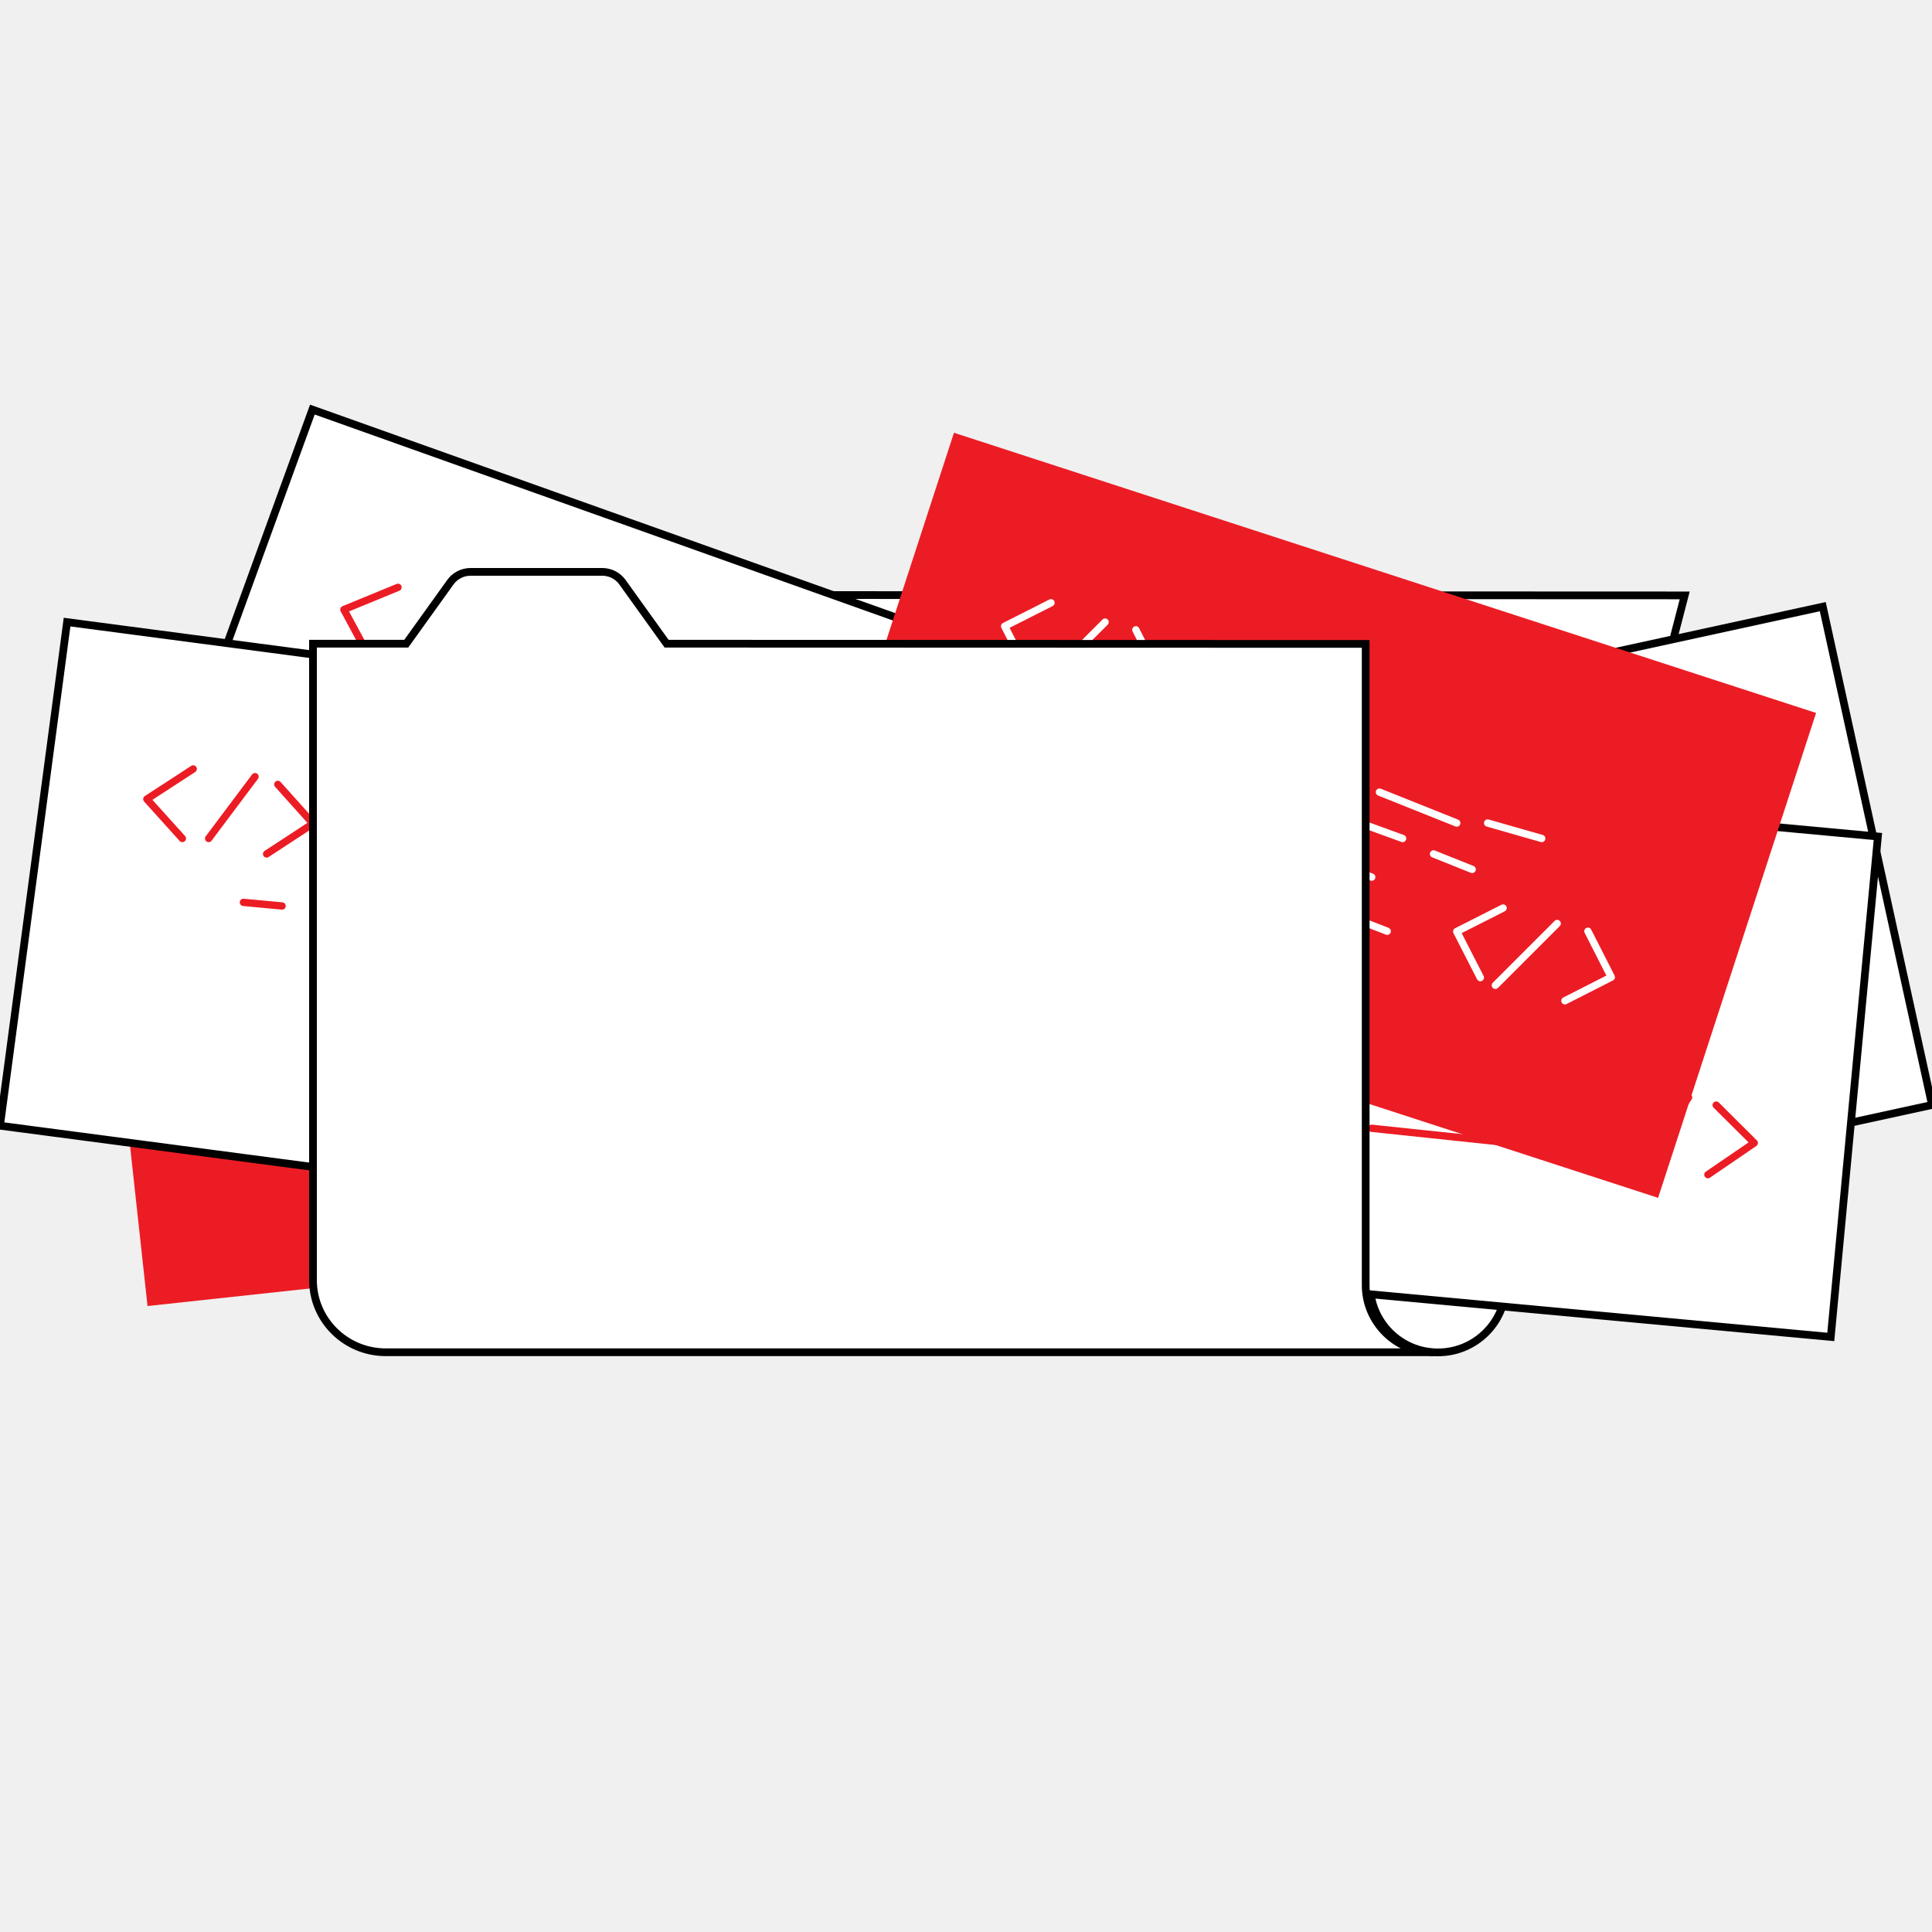
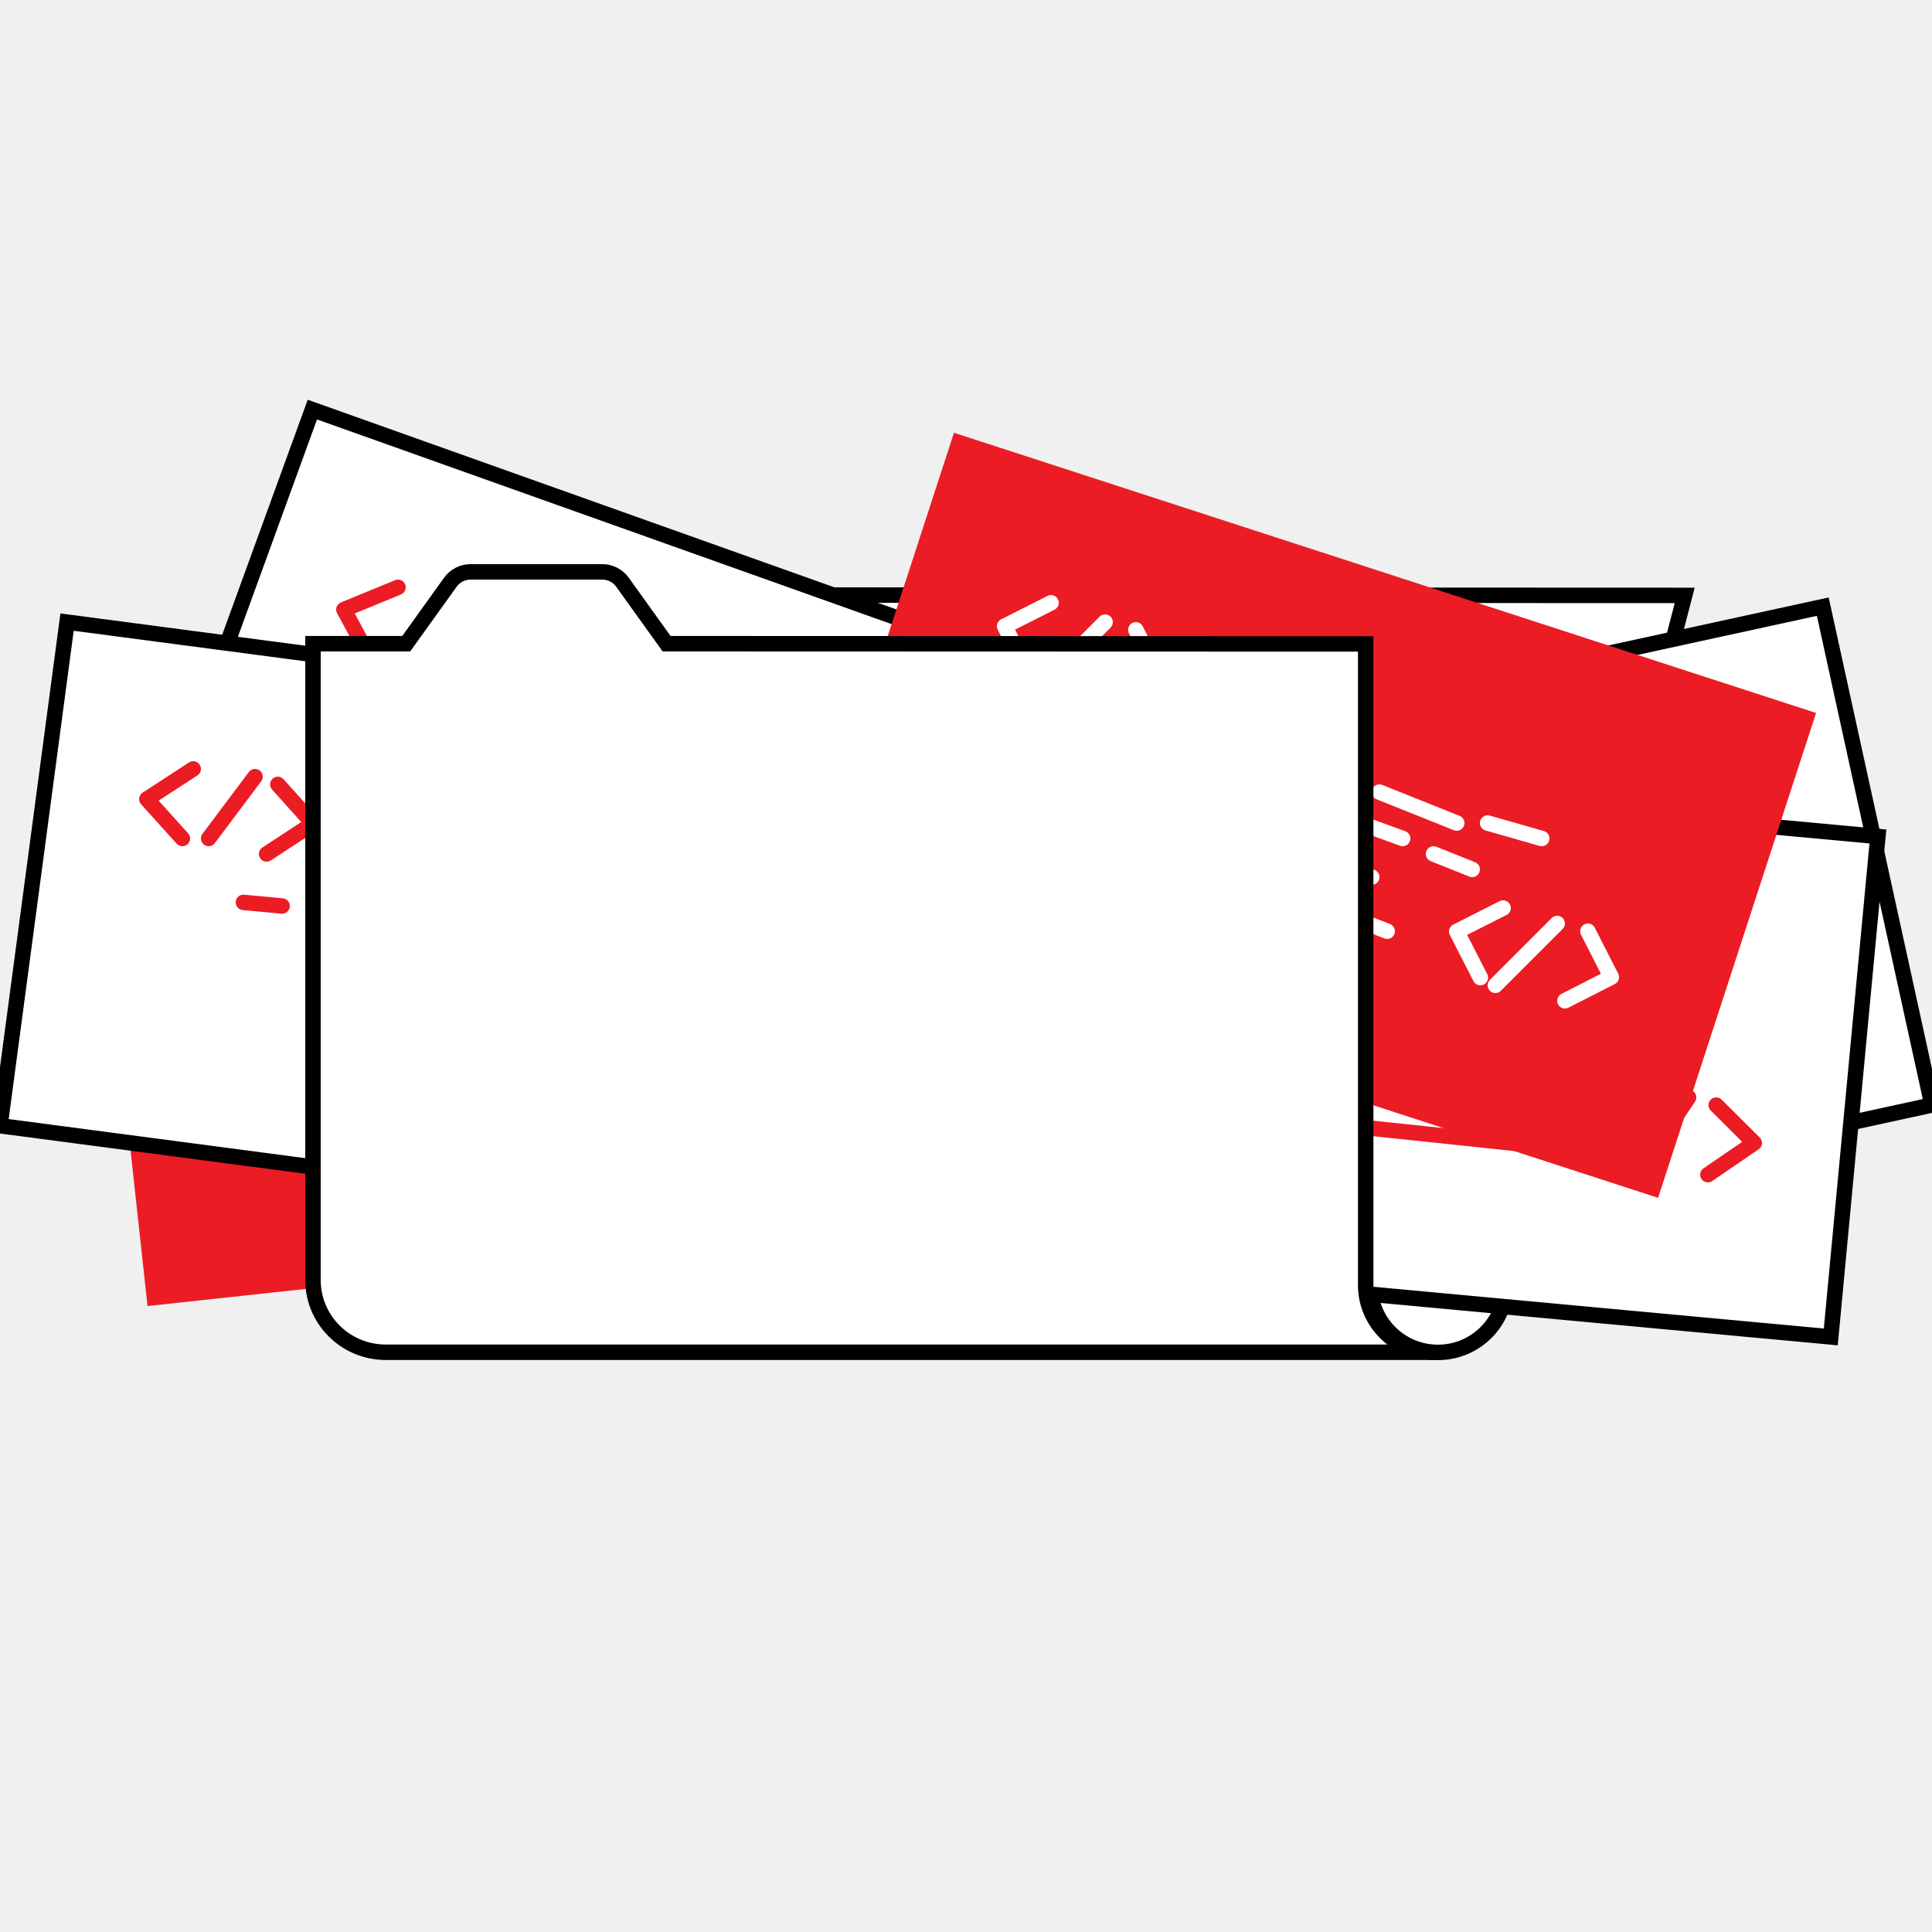
<svg xmlns="http://www.w3.org/2000/svg" width="500px" height="500px" viewBox="0 0 500 500" version="1.1">
-   <g id="Artboard-Copy-2" stroke="none" stroke-width="1" fill="none" fill-rule="evenodd">
+   <g id="detect-vulnerable-javascript" stroke="none" stroke-width="1" fill="none" fill-rule="evenodd">
    <path d="M354.357,165.06 L354.566,332.478 C354.566,342.154 362.435,350 372.14,350 C381.848,350 389.717,342.154 389.717,332.478 L436,154.088 L210.416,154 L202,164.889 L354.357,165.06 Z" id="Fill-1" fill="#FFFFFF" />
-     <path d="M354.357,165.06 L354.566,332.478 C354.566,342.154 362.435,350 372.14,350 C381.848,350 389.717,342.154 389.717,332.478 L436,154.088 L210.416,154 L202,164.889 L354.357,165.06 Z" id="Stroke-3" stroke="#000000" stroke-width="2" />
+     <path d="M354.357,165.06 L354.566,332.478 C354.566,342.154 362.435,350 372.14,350 C381.848,350 389.717,342.154 389.717,332.478 L436,154.088 L210.416,154 L202,164.889 L354.357,165.06 Z" id="Stroke-3" stroke="#000000" stroke-width="4" />
    <polygon id="Fill-5" fill="#FFFFFF" points="500 285.966 270.265 336 242 207.034 471.735 157" />
-     <polygon id="Stroke-7" stroke="#000000" stroke-width="2" points="500 285.966 270.265 336 242 207.034 471.735 157" />
-     <polyline id="Stroke-9" stroke="#EC1C24" stroke-width="1.895" stroke-linecap="round" stroke-linejoin="round" points="309 229 321 235.988 313.222 247" />
-     <polyline id="Stroke-11" stroke="#EC1C24" stroke-width="1.895" stroke-linecap="round" stroke-linejoin="round" points="290 253 278 245.965 285.695 235" />
-     <path d="M302,231 L298,251" id="Stroke-13" stroke="#EC1C24" stroke-width="1.895" stroke-linecap="round" stroke-linejoin="round" />
-     <polyline id="Stroke-15" stroke="#EC1C24" stroke-width="1.895" stroke-linecap="round" stroke-linejoin="round" points="450 237 462 243.989 454.225 255" />
-     <polyline id="Stroke-17" stroke="#EC1C24" stroke-width="1.895" stroke-linecap="round" stroke-linejoin="round" points="431 259 419 251.965 426.696 241" />
-     <path d="M442,239 L438,259" id="Stroke-19" stroke="#EC1C24" stroke-width="1.895" stroke-linecap="round" stroke-linejoin="round" />
-     <path d="M339,275 L357,271" id="Stroke-21" stroke="#EC1C24" stroke-width="1.895" stroke-linecap="round" stroke-linejoin="round" />
-     <path d="M365,271 L403,261" id="Stroke-23" stroke="#EC1C24" stroke-width="1.895" stroke-linecap="round" stroke-linejoin="round" />
-     <path d="M339,243 L357,239" id="Stroke-25" stroke="#EC1C24" stroke-width="1.895" stroke-linecap="round" stroke-linejoin="round" />
-     <path d="M365,236.76 L375,235.24" id="Stroke-27" stroke="#EC1C24" stroke-width="1.895" stroke-linecap="round" stroke-linejoin="round" />
-     <path d="M415,225 L429,221" id="Stroke-29" stroke="#EC1C24" stroke-width="1.895" stroke-linecap="round" stroke-linejoin="round" />
-     <path d="M385,233 L405,227" id="Stroke-31" stroke="#EC1C24" stroke-width="1.895" stroke-linecap="round" stroke-linejoin="round" />
-     <path d="M311,258.76 L321,257.24" id="Stroke-33" stroke="#EC1C24" stroke-width="1.895" stroke-linecap="round" stroke-linejoin="round" />
-     <path d="M405,240.759 L415,239.241" id="Stroke-35" stroke="#EC1C24" stroke-width="1.895" stroke-linecap="round" stroke-linejoin="round" />
-     <path d="M329,255 L349,251" id="Stroke-37" stroke="#EC1C24" stroke-width="1.895" stroke-linecap="round" stroke-linejoin="round" />
-     <path d="M355,248.759 L365,247.241" id="Stroke-39" stroke="#EC1C24" stroke-width="1.895" stroke-linecap="round" stroke-linejoin="round" />
-     <path d="M375,247 L397,241" id="Stroke-41" stroke="#EC1C24" stroke-width="1.895" stroke-linecap="round" stroke-linejoin="round" />
-     <path d="M337,265 L363,259" id="Stroke-43" stroke="#EC1C24" stroke-width="1.895" stroke-linecap="round" stroke-linejoin="round" />
-     <path d="M371,257 L393,251" id="Stroke-45" stroke="#EC1C24" stroke-width="1.895" stroke-linecap="round" stroke-linejoin="round" />
+     <polygon id="Stroke-7" stroke="#000000" stroke-width="4" points="500 285.966 270.265 336 242 207.034 471.735 157" />
+     <polyline id="Stroke-9" stroke="#EC1C24" stroke-width="4" stroke-linecap="round" stroke-linejoin="round" points="309 229 321 235.988 313.222 247" />
+     <polyline id="Stroke-11" stroke="#EC1C24" stroke-width="4" stroke-linecap="round" stroke-linejoin="round" points="290 253 278 245.965 285.695 235" />
+     <path d="M302,231 L298,251" id="Stroke-13" stroke="#EC1C24" stroke-width="4" stroke-linecap="round" stroke-linejoin="round" />
+     <polyline id="Stroke-15" stroke="#EC1C24" stroke-width="4" stroke-linecap="round" stroke-linejoin="round" points="450 237 462 243.989 454.225 255" />
+     <polyline id="Stroke-17" stroke="#EC1C24" stroke-width="4" stroke-linecap="round" stroke-linejoin="round" points="431 259 419 251.965 426.696 241" />
+     <path d="M442,239 L438,259" id="Stroke-19" stroke="#EC1C24" stroke-width="4" stroke-linecap="round" stroke-linejoin="round" />
+     <path d="M339,275 L357,271" id="Stroke-21" stroke="#EC1C24" stroke-width="4" stroke-linecap="round" stroke-linejoin="round" />
+     <path d="M365,271 L403,261" id="Stroke-23" stroke="#EC1C24" stroke-width="4" stroke-linecap="round" stroke-linejoin="round" />
+     <path d="M339,243 L357,239" id="Stroke-25" stroke="#EC1C24" stroke-width="4" stroke-linecap="round" stroke-linejoin="round" />
+     <path d="M365,236.76 L375,235.24" id="Stroke-27" stroke="#EC1C24" stroke-width="4" stroke-linecap="round" stroke-linejoin="round" />
+     <path d="M415,225 L429,221" id="Stroke-29" stroke="#EC1C24" stroke-width="4" stroke-linecap="round" stroke-linejoin="round" />
+     <path d="M385,233 L405,227" id="Stroke-31" stroke="#EC1C24" stroke-width="4" stroke-linecap="round" stroke-linejoin="round" />
+     <path d="M311,258.76 L321,257.24" id="Stroke-33" stroke="#EC1C24" stroke-width="4" stroke-linecap="round" stroke-linejoin="round" />
+     <path d="M405,240.759 L415,239.241" id="Stroke-35" stroke="#EC1C24" stroke-width="4" stroke-linecap="round" stroke-linejoin="round" />
+     <path d="M329,255 L349,251" id="Stroke-37" stroke="#EC1C24" stroke-width="4" stroke-linecap="round" stroke-linejoin="round" />
+     <path d="M355,248.759 L365,247.241" id="Stroke-39" stroke="#EC1C24" stroke-width="4" stroke-linecap="round" stroke-linejoin="round" />
+     <path d="M375,247 L397,241" id="Stroke-41" stroke="#EC1C24" stroke-width="4" stroke-linecap="round" stroke-linejoin="round" />
+     <path d="M337,265 L363,259" id="Stroke-43" stroke="#EC1C24" stroke-width="4" stroke-linecap="round" stroke-linejoin="round" />
+     <path d="M371,257 L393,251" id="Stroke-45" stroke="#EC1C24" stroke-width="4" stroke-linecap="round" stroke-linejoin="round" />
    <polygon id="Fill-47" fill="#FFFFFF" points="257.157 308 36 229.217 80.84 106 302 184.783" />
-     <polygon id="Stroke-49" stroke="#000000" stroke-width="2" points="257.157 308 36 229.217 80.84 106 302 184.783" />
-     <polyline id="Stroke-51" stroke="#EC1C24" stroke-width="1.895" stroke-linecap="round" stroke-linejoin="round" points="124.48 159 131 171.199 117 177" />
-     <polyline id="Stroke-53" stroke="#EC1C24" stroke-width="1.895" stroke-linecap="round" stroke-linejoin="round" points="95.588 170 89 157.758 103 152" />
-     <path d="M117,156 L101,172" id="Stroke-55" stroke="#EC1C24" stroke-width="1.895" stroke-linecap="round" stroke-linejoin="round" />
-     <polyline id="Stroke-57" stroke="#EC1C24" stroke-width="1.895" stroke-linecap="round" stroke-linejoin="round" points="239.478 241 246 253.199 232 259" />
-     <polyline id="Stroke-59" stroke="#EC1C24" stroke-width="1.895" stroke-linecap="round" stroke-linejoin="round" points="210.588 251 204 238.758 218 233" />
-     <path d="M234,237 L218,253" id="Stroke-61" stroke="#EC1C24" stroke-width="1.895" stroke-linecap="round" stroke-linejoin="round" />
-     <path d="M123,213 L141,219" id="Stroke-63" stroke="#EC1C24" stroke-width="1.895" stroke-linecap="round" stroke-linejoin="round" />
-     <path d="M149,225 L185,239" id="Stroke-65" stroke="#EC1C24" stroke-width="1.895" stroke-linecap="round" stroke-linejoin="round" />
-     <path d="M141,185 L159,193" id="Stroke-67" stroke="#EC1C24" stroke-width="1.895" stroke-linecap="round" stroke-linejoin="round" />
-     <path d="M167,195 L177,199" id="Stroke-69" stroke="#EC1C24" stroke-width="1.895" stroke-linecap="round" stroke-linejoin="round" />
-     <path d="M216,211 L230,217" id="Stroke-71" stroke="#EC1C24" stroke-width="1.895" stroke-linecap="round" stroke-linejoin="round" />
-     <path d="M186,203 L206,211" id="Stroke-73" stroke="#EC1C24" stroke-width="1.895" stroke-linecap="round" stroke-linejoin="round" />
-     <path d="M107,185 L117,189" id="Stroke-75" stroke="#EC1C24" stroke-width="1.895" stroke-linecap="round" stroke-linejoin="round" />
-     <path d="M200,219 L210,223" id="Stroke-77" stroke="#EC1C24" stroke-width="1.895" stroke-linecap="round" stroke-linejoin="round" />
-     <path d="M125,193 L145,201" id="Stroke-79" stroke="#EC1C24" stroke-width="1.895" stroke-linecap="round" stroke-linejoin="round" />
-     <path d="M153,203 L163,207" id="Stroke-81" stroke="#EC1C24" stroke-width="1.895" stroke-linecap="round" stroke-linejoin="round" />
-     <path d="M171,209 L191,217" id="Stroke-83" stroke="#EC1C24" stroke-width="1.895" stroke-linecap="round" stroke-linejoin="round" />
-     <path d="M127,205 L151,215" id="Stroke-85" stroke="#EC1C24" stroke-width="1.895" stroke-linecap="round" stroke-linejoin="round" />
-     <path d="M161,215 L183,225" id="Stroke-87" stroke="#EC1C24" stroke-width="1.895" stroke-linecap="round" stroke-linejoin="round" />
+     <polygon id="Stroke-49" stroke="#000000" stroke-width="4" points="257.157 308 36 229.217 80.84 106 302 184.783" />
+     <polyline id="Stroke-51" stroke="#EC1C24" stroke-width="4" stroke-linecap="round" stroke-linejoin="round" points="124.48 159 131 171.199 117 177" />
+     <polyline id="Stroke-53" stroke="#EC1C24" stroke-width="4" stroke-linecap="round" stroke-linejoin="round" points="95.588 170 89 157.758 103 152" />
+     <path d="M117,156 L101,172" id="Stroke-55" stroke="#EC1C24" stroke-width="4" stroke-linecap="round" stroke-linejoin="round" />
+     <polyline id="Stroke-57" stroke="#EC1C24" stroke-width="4" stroke-linecap="round" stroke-linejoin="round" points="239.478 241 246 253.199 232 259" />
+     <polyline id="Stroke-59" stroke="#EC1C24" stroke-width="4" stroke-linecap="round" stroke-linejoin="round" points="210.588 251 204 238.758 218 233" />
+     <path d="M234,237 L218,253" id="Stroke-61" stroke="#EC1C24" stroke-width="4" stroke-linecap="round" stroke-linejoin="round" />
+     <path d="M123,213 L141,219" id="Stroke-63" stroke="#EC1C24" stroke-width="4" stroke-linecap="round" stroke-linejoin="round" />
+     <path d="M149,225 L185,239" id="Stroke-65" stroke="#EC1C24" stroke-width="4" stroke-linecap="round" stroke-linejoin="round" />
+     <path d="M141,185 L159,193" id="Stroke-67" stroke="#EC1C24" stroke-width="4" stroke-linecap="round" stroke-linejoin="round" />
+     <path d="M167,195 L177,199" id="Stroke-69" stroke="#EC1C24" stroke-width="4" stroke-linecap="round" stroke-linejoin="round" />
+     <path d="M216,211 L230,217" id="Stroke-71" stroke="#EC1C24" stroke-width="4" stroke-linecap="round" stroke-linejoin="round" />
+     <path d="M186,203 L206,211" id="Stroke-73" stroke="#EC1C24" stroke-width="4" stroke-linecap="round" stroke-linejoin="round" />
+     <path d="M107,185 L117,189" id="Stroke-75" stroke="#EC1C24" stroke-width="4" stroke-linecap="round" stroke-linejoin="round" />
+     <path d="M200,219 L210,223" id="Stroke-77" stroke="#EC1C24" stroke-width="4" stroke-linecap="round" stroke-linejoin="round" />
+     <path d="M125,193 L145,201" id="Stroke-79" stroke="#EC1C24" stroke-width="4" stroke-linecap="round" stroke-linejoin="round" />
+     <path d="M153,203 L163,207" id="Stroke-81" stroke="#EC1C24" stroke-width="4" stroke-linecap="round" stroke-linejoin="round" />
+     <path d="M171,209 L191,217" id="Stroke-83" stroke="#EC1C24" stroke-width="4" stroke-linecap="round" stroke-linejoin="round" />
+     <path d="M127,205 L151,215" id="Stroke-85" stroke="#EC1C24" stroke-width="4" stroke-linecap="round" stroke-linejoin="round" />
+     <path d="M161,215 L183,225" id="Stroke-87" stroke="#EC1C24" stroke-width="4" stroke-linecap="round" stroke-linejoin="round" />
    <polygon id="Fill-89" fill="#FFFFFF" points="473.805 346 242 324.514 254.197 195 486 216.486" />
-     <polygon id="Stroke-91" stroke="#000000" stroke-width="2" points="473.805 346 242 324.514 254.197 195 486 216.486" />
-     <polyline id="Stroke-93" stroke="#EC1C24" stroke-width="1.895" stroke-linecap="round" stroke-linejoin="round" points="309.152 237 319 246.795 307 255" />
-     <polyline id="Stroke-95" stroke="#EC1C24" stroke-width="1.895" stroke-linecap="round" stroke-linejoin="round" points="285.95 253 276 243.159 288 235" />
-     <path d="M304,235 L292,253" id="Stroke-97" stroke="#EC1C24" stroke-width="1.895" stroke-linecap="round" stroke-linejoin="round" />
-     <polyline id="Stroke-99" stroke="#EC1C24" stroke-width="1.895" stroke-linecap="round" stroke-linejoin="round" points="444.152 286 454 295.796 442 304" />
-     <polyline id="Stroke-101" stroke="#EC1C24" stroke-width="1.895" stroke-linecap="round" stroke-linejoin="round" points="416.95 302 407 292.159 419 284" />
-     <path d="M437,284 L425,302" id="Stroke-103" stroke="#EC1C24" stroke-width="1.895" stroke-linecap="round" stroke-linejoin="round" />
-     <path d="M325,290.356 L343,291.644" id="Stroke-105" stroke="#EC1C24" stroke-width="1.895" stroke-linecap="round" stroke-linejoin="round" />
-     <path d="M355,292 L393,296" id="Stroke-107" stroke="#EC1C24" stroke-width="1.895" stroke-linecap="round" stroke-linejoin="round" />
-     <path d="M335,257.339 L353,258.661" id="Stroke-109" stroke="#EC1C24" stroke-width="1.895" stroke-linecap="round" stroke-linejoin="round" />
-     <path d="M361,259.669 L371,260.331" id="Stroke-111" stroke="#EC1C24" stroke-width="1.895" stroke-linecap="round" stroke-linejoin="round" />
-     <path d="M411,265.52 L427,266.48" id="Stroke-113" stroke="#EC1C24" stroke-width="1.895" stroke-linecap="round" stroke-linejoin="round" />
-     <path d="M383,261.223 L403,262.777" id="Stroke-115" stroke="#EC1C24" stroke-width="1.895" stroke-linecap="round" stroke-linejoin="round" />
-     <path d="M304,265.669 L314,266.331" id="Stroke-117" stroke="#EC1C24" stroke-width="1.895" stroke-linecap="round" stroke-linejoin="round" />
-     <path d="M399,273.669 L409,274.331" id="Stroke-119" stroke="#EC1C24" stroke-width="1.895" stroke-linecap="round" stroke-linejoin="round" />
-     <path d="M323,267.269 L343,268.731" id="Stroke-121" stroke="#EC1C24" stroke-width="1.895" stroke-linecap="round" stroke-linejoin="round" />
-     <path d="M351,271.669 L361,272.331" id="Stroke-123" stroke="#EC1C24" stroke-width="1.895" stroke-linecap="round" stroke-linejoin="round" />
-     <path d="M367,273.169 L389,274.831" id="Stroke-125" stroke="#EC1C24" stroke-width="1.895" stroke-linecap="round" stroke-linejoin="round" />
-     <path d="M327,279.042 L353,280.958" id="Stroke-127" stroke="#EC1C24" stroke-width="1.895" stroke-linecap="round" stroke-linejoin="round" />
-     <path d="M363,283.13 L387,284.87" id="Stroke-129" stroke="#EC1C24" stroke-width="1.895" stroke-linecap="round" stroke-linejoin="round" />
+     <polygon id="Stroke-91" stroke="#000000" stroke-width="4" points="473.805 346 242 324.514 254.197 195 486 216.486" />
+     <polyline id="Stroke-93" stroke="#EC1C24" stroke-width="4" stroke-linecap="round" stroke-linejoin="round" points="309.152 237 319 246.795 307 255" />
+     <polyline id="Stroke-95" stroke="#EC1C24" stroke-width="4" stroke-linecap="round" stroke-linejoin="round" points="285.95 253 276 243.159 288 235" />
+     <path d="M304,235 L292,253" id="Stroke-97" stroke="#EC1C24" stroke-width="4" stroke-linecap="round" stroke-linejoin="round" />
+     <polyline id="Stroke-99" stroke="#EC1C24" stroke-width="4" stroke-linecap="round" stroke-linejoin="round" points="444.152 286 454 295.796 442 304" />
+     <polyline id="Stroke-101" stroke="#EC1C24" stroke-width="4" stroke-linecap="round" stroke-linejoin="round" points="416.95 302 407 292.159 419 284" />
+     <path d="M437,284 L425,302" id="Stroke-103" stroke="#EC1C24" stroke-width="4" stroke-linecap="round" stroke-linejoin="round" />
+     <path d="M325,290.356 L343,291.644" id="Stroke-105" stroke="#EC1C24" stroke-width="4" stroke-linecap="round" stroke-linejoin="round" />
+     <path d="M355,292 L393,296" id="Stroke-107" stroke="#EC1C24" stroke-width="4" stroke-linecap="round" stroke-linejoin="round" />
+     <path d="M335,257.339 L353,258.661" id="Stroke-109" stroke="#EC1C24" stroke-width="4" stroke-linecap="round" stroke-linejoin="round" />
+     <path d="M361,259.669 L371,260.331" id="Stroke-111" stroke="#EC1C24" stroke-width="4" stroke-linecap="round" stroke-linejoin="round" />
+     <path d="M411,265.52 L427,266.48" id="Stroke-113" stroke="#EC1C24" stroke-width="4" stroke-linecap="round" stroke-linejoin="round" />
+     <path d="M383,261.223 L403,262.777" id="Stroke-115" stroke="#EC1C24" stroke-width="4" stroke-linecap="round" stroke-linejoin="round" />
+     <path d="M304,265.669 L314,266.331" id="Stroke-117" stroke="#EC1C24" stroke-width="4" stroke-linecap="round" stroke-linejoin="round" />
+     <path d="M399,273.669 L409,274.331" id="Stroke-119" stroke="#EC1C24" stroke-width="4" stroke-linecap="round" stroke-linejoin="round" />
+     <path d="M323,267.269 L343,268.731" id="Stroke-121" stroke="#EC1C24" stroke-width="4" stroke-linecap="round" stroke-linejoin="round" />
+     <path d="M351,271.669 L361,272.331" id="Stroke-123" stroke="#EC1C24" stroke-width="4" stroke-linecap="round" stroke-linejoin="round" />
+     <path d="M367,273.169 L389,274.831" id="Stroke-125" stroke="#EC1C24" stroke-width="4" stroke-linecap="round" stroke-linejoin="round" />
+     <path d="M327,279.042 L353,280.958" id="Stroke-127" stroke="#EC1C24" stroke-width="4" stroke-linecap="round" stroke-linejoin="round" />
+     <path d="M363,283.13 L387,284.87" id="Stroke-129" stroke="#EC1C24" stroke-width="4" stroke-linecap="round" stroke-linejoin="round" />
    <polygon id="Fill-131" fill="#EC1C24" points="429.115 310 206 237.485 246.885 112 470 184.512" />
-     <polyline id="Stroke-133" stroke="#FFFFFF" stroke-width="1.895" stroke-linecap="round" stroke-linejoin="round" points="293.954 163 300 174.889 288 181" />
-     <polyline id="Stroke-135" stroke="#FFFFFF" stroke-width="1.895" stroke-linecap="round" stroke-linejoin="round" points="266.106 174 260 162.068 272 156" />
-     <path d="M286,161 L270,177" id="Stroke-137" stroke="#FFFFFF" stroke-width="1.895" stroke-linecap="round" stroke-linejoin="round" />
-     <polyline id="Stroke-139" stroke="#FFFFFF" stroke-width="1.895" stroke-linecap="round" stroke-linejoin="round" points="410.954 241 417 252.889 405 259" />
-     <polyline id="Stroke-141" stroke="#FFFFFF" stroke-width="1.895" stroke-linecap="round" stroke-linejoin="round" points="383.106 253 377 241.07 389 235" />
-     <path d="M403,239 L387,255" id="Stroke-143" stroke="#FFFFFF" stroke-width="1.895" stroke-linecap="round" stroke-linejoin="round" />
-     <path d="M294,219 L312,225" id="Stroke-145" stroke="#FFFFFF" stroke-width="1.895" stroke-linecap="round" stroke-linejoin="round" />
-     <path d="M323,227 L359,241" id="Stroke-147" stroke="#FFFFFF" stroke-width="1.895" stroke-linecap="round" stroke-linejoin="round" />
-     <path d="M311,191 L329,197" id="Stroke-149" stroke="#FFFFFF" stroke-width="1.895" stroke-linecap="round" stroke-linejoin="round" />
-     <path d="M339,199 L349,203" id="Stroke-151" stroke="#FFFFFF" stroke-width="1.895" stroke-linecap="round" stroke-linejoin="round" />
-     <path d="M385,213 L399,217" id="Stroke-153" stroke="#FFFFFF" stroke-width="1.895" stroke-linecap="round" stroke-linejoin="round" />
-     <path d="M357,205 L377,213" id="Stroke-155" stroke="#FFFFFF" stroke-width="1.895" stroke-linecap="round" stroke-linejoin="round" />
-     <path d="M278,191 L288,195" id="Stroke-157" stroke="#FFFFFF" stroke-width="1.895" stroke-linecap="round" stroke-linejoin="round" />
-     <path d="M371,221 L381,225" id="Stroke-159" stroke="#FFFFFF" stroke-width="1.895" stroke-linecap="round" stroke-linejoin="round" />
-     <path d="M296,197 L316,205" id="Stroke-161" stroke="#FFFFFF" stroke-width="1.895" stroke-linecap="round" stroke-linejoin="round" />
-     <path d="M323,207 L333,211" id="Stroke-163" stroke="#FFFFFF" stroke-width="1.895" stroke-linecap="round" stroke-linejoin="round" />
-     <path d="M341,209 L363,217" id="Stroke-165" stroke="#FFFFFF" stroke-width="1.895" stroke-linecap="round" stroke-linejoin="round" />
-     <path d="M301,207 L325,217" id="Stroke-167" stroke="#FFFFFF" stroke-width="1.895" stroke-linecap="round" stroke-linejoin="round" />
-     <path d="M333,219 L355,227" id="Stroke-169" stroke="#FFFFFF" stroke-width="1.895" stroke-linecap="round" stroke-linejoin="round" />
+     <polyline id="Stroke-133" stroke="#FFFFFF" stroke-width="4" stroke-linecap="round" stroke-linejoin="round" points="293.954 163 300 174.889 288 181" />
+     <polyline id="Stroke-135" stroke="#FFFFFF" stroke-width="4" stroke-linecap="round" stroke-linejoin="round" points="266.106 174 260 162.068 272 156" />
+     <path d="M286,161 L270,177" id="Stroke-137" stroke="#FFFFFF" stroke-width="4" stroke-linecap="round" stroke-linejoin="round" />
+     <polyline id="Stroke-139" stroke="#FFFFFF" stroke-width="4" stroke-linecap="round" stroke-linejoin="round" points="410.954 241 417 252.889 405 259" />
+     <polyline id="Stroke-141" stroke="#FFFFFF" stroke-width="4" stroke-linecap="round" stroke-linejoin="round" points="383.106 253 377 241.07 389 235" />
+     <path d="M403,239 L387,255" id="Stroke-143" stroke="#FFFFFF" stroke-width="4" stroke-linecap="round" stroke-linejoin="round" />
+     <path d="M294,219 L312,225" id="Stroke-145" stroke="#FFFFFF" stroke-width="4" stroke-linecap="round" stroke-linejoin="round" />
+     <path d="M323,227 L359,241" id="Stroke-147" stroke="#FFFFFF" stroke-width="4" stroke-linecap="round" stroke-linejoin="round" />
+     <path d="M311,191 L329,197" id="Stroke-149" stroke="#FFFFFF" stroke-width="4" stroke-linecap="round" stroke-linejoin="round" />
+     <path d="M339,199 L349,203" id="Stroke-151" stroke="#FFFFFF" stroke-width="4" stroke-linecap="round" stroke-linejoin="round" />
+     <path d="M385,213 L399,217" id="Stroke-153" stroke="#FFFFFF" stroke-width="4" stroke-linecap="round" stroke-linejoin="round" />
+     <path d="M357,205 L377,213" id="Stroke-155" stroke="#FFFFFF" stroke-width="4" stroke-linecap="round" stroke-linejoin="round" />
+     <path d="M278,191 L288,195" id="Stroke-157" stroke="#FFFFFF" stroke-width="4" stroke-linecap="round" stroke-linejoin="round" />
+     <path d="M371,221 L381,225" id="Stroke-159" stroke="#FFFFFF" stroke-width="4" stroke-linecap="round" stroke-linejoin="round" />
+     <path d="M296,197 L316,205" id="Stroke-161" stroke="#FFFFFF" stroke-width="4" stroke-linecap="round" stroke-linejoin="round" />
+     <path d="M323,207 L333,211" id="Stroke-163" stroke="#FFFFFF" stroke-width="4" stroke-linecap="round" stroke-linejoin="round" />
+     <path d="M341,209 L363,217" id="Stroke-165" stroke="#FFFFFF" stroke-width="4" stroke-linecap="round" stroke-linejoin="round" />
+     <path d="M301,207 L325,217" id="Stroke-167" stroke="#FFFFFF" stroke-width="4" stroke-linecap="round" stroke-linejoin="round" />
+     <path d="M333,219 L355,227" id="Stroke-169" stroke="#FFFFFF" stroke-width="4" stroke-linecap="round" stroke-linejoin="round" />
    <polygon id="Fill-171" fill="#EC1C24" points="270 312.935 38.182 338 24 208.068 255.818 183" />
-     <polyline id="Stroke-173" stroke="#EC1C24" stroke-width="1.895" stroke-linecap="round" stroke-linejoin="round" points="87 239 99 246.977 89.253 257" />
-     <polyline id="Stroke-175" stroke="#EC1C24" stroke-width="1.895" stroke-linecap="round" stroke-linejoin="round" points="66 259 54 250.978 63.647 241" />
-     <path d="M83,239 L75,259" id="Stroke-177" stroke="#EC1C24" stroke-width="1.895" stroke-linecap="round" stroke-linejoin="round" />
-     <polyline id="Stroke-179" stroke="#EC1C24" stroke-width="1.895" stroke-linecap="round" stroke-linejoin="round" points="228 261 240 268.974 230.253 279" />
-     <polyline id="Stroke-181" stroke="#EC1C24" stroke-width="1.895" stroke-linecap="round" stroke-linejoin="round" points="206 283 194 274.978 203.647 265" />
-     <path d="M222,263 L214,283" id="Stroke-183" stroke="#EC1C24" stroke-width="1.895" stroke-linecap="round" stroke-linejoin="round" />
-     <path d="M113,288.747 L131,287.253" id="Stroke-185" stroke="#EC1C24" stroke-width="1.895" stroke-linecap="round" stroke-linejoin="round" />
-     <path d="M139,285 L177,281" id="Stroke-187" stroke="#EC1C24" stroke-width="1.895" stroke-linecap="round" stroke-linejoin="round" />
-     <path d="M117,252.769 L135,251.231" id="Stroke-189" stroke="#EC1C24" stroke-width="1.895" stroke-linecap="round" stroke-linejoin="round" />
-     <path d="M141,250.385 L151,249.615" id="Stroke-191" stroke="#EC1C24" stroke-width="1.895" stroke-linecap="round" stroke-linejoin="round" />
-     <path d="M192,246.558 L208,245.442" id="Stroke-193" stroke="#EC1C24" stroke-width="1.895" stroke-linecap="round" stroke-linejoin="round" />
-     <path d="M161,248.902 L181,247.098" id="Stroke-195" stroke="#EC1C24" stroke-width="1.895" stroke-linecap="round" stroke-linejoin="round" />
-     <path d="M87,270.385 L97,269.615" id="Stroke-197" stroke="#EC1C24" stroke-width="1.895" stroke-linecap="round" stroke-linejoin="round" />
-     <path d="M184,258.385 L194,257.615" id="Stroke-199" stroke="#EC1C24" stroke-width="1.895" stroke-linecap="round" stroke-linejoin="round" />
-     <path d="M105,266.85 L125,265.15" id="Stroke-201" stroke="#EC1C24" stroke-width="1.895" stroke-linecap="round" stroke-linejoin="round" />
-     <path d="M135,264.384 L145,263.616" id="Stroke-203" stroke="#EC1C24" stroke-width="1.895" stroke-linecap="round" stroke-linejoin="round" />
-     <path d="M151,262.965 L173,261.035" id="Stroke-205" stroke="#EC1C24" stroke-width="1.895" stroke-linecap="round" stroke-linejoin="round" />
-     <path d="M113,279 L139,275" id="Stroke-207" stroke="#EC1C24" stroke-width="1.895" stroke-linecap="round" stroke-linejoin="round" />
-     <path d="M145,275 L169,273" id="Stroke-209" stroke="#EC1C24" stroke-width="1.895" stroke-linecap="round" stroke-linejoin="round" />
+     <polyline id="Stroke-173" stroke="#EC1C24" stroke-width="4" stroke-linecap="round" stroke-linejoin="round" points="87 239 99 246.977 89.253 257" />
+     <polyline id="Stroke-175" stroke="#EC1C24" stroke-width="4" stroke-linecap="round" stroke-linejoin="round" points="66 259 54 250.978 63.647 241" />
+     <path d="M83,239 L75,259" id="Stroke-177" stroke="#EC1C24" stroke-width="4" stroke-linecap="round" stroke-linejoin="round" />
+     <polyline id="Stroke-179" stroke="#EC1C24" stroke-width="4" stroke-linecap="round" stroke-linejoin="round" points="228 261 240 268.974 230.253 279" />
+     <polyline id="Stroke-181" stroke="#EC1C24" stroke-width="4" stroke-linecap="round" stroke-linejoin="round" points="206 283 194 274.978 203.647 265" />
+     <path d="M222,263 L214,283" id="Stroke-183" stroke="#EC1C24" stroke-width="4" stroke-linecap="round" stroke-linejoin="round" />
+     <path d="M113,288.747 L131,287.253" id="Stroke-185" stroke="#EC1C24" stroke-width="4" stroke-linecap="round" stroke-linejoin="round" />
+     <path d="M139,285 L177,281" id="Stroke-187" stroke="#EC1C24" stroke-width="4" stroke-linecap="round" stroke-linejoin="round" />
+     <path d="M117,252.769 L135,251.231" id="Stroke-189" stroke="#EC1C24" stroke-width="4" stroke-linecap="round" stroke-linejoin="round" />
+     <path d="M141,250.385 L151,249.615" id="Stroke-191" stroke="#EC1C24" stroke-width="4" stroke-linecap="round" stroke-linejoin="round" />
+     <path d="M192,246.558 L208,245.442" id="Stroke-193" stroke="#EC1C24" stroke-width="4" stroke-linecap="round" stroke-linejoin="round" />
+     <path d="M161,248.902 L181,247.098" id="Stroke-195" stroke="#EC1C24" stroke-width="4" stroke-linecap="round" stroke-linejoin="round" />
+     <path d="M87,270.385 L97,269.615" id="Stroke-197" stroke="#EC1C24" stroke-width="4" stroke-linecap="round" stroke-linejoin="round" />
+     <path d="M184,258.385 L194,257.615" id="Stroke-199" stroke="#EC1C24" stroke-width="4" stroke-linecap="round" stroke-linejoin="round" />
+     <path d="M105,266.85 L125,265.15" id="Stroke-201" stroke="#EC1C24" stroke-width="4" stroke-linecap="round" stroke-linejoin="round" />
+     <path d="M135,264.384 L145,263.616" id="Stroke-203" stroke="#EC1C24" stroke-width="4" stroke-linecap="round" stroke-linejoin="round" />
+     <path d="M151,262.965 L173,261.035" id="Stroke-205" stroke="#EC1C24" stroke-width="4" stroke-linecap="round" stroke-linejoin="round" />
+     <path d="M113,279 L139,275" id="Stroke-207" stroke="#EC1C24" stroke-width="4" stroke-linecap="round" stroke-linejoin="round" />
+     <path d="M145,275 L169,273" id="Stroke-209" stroke="#EC1C24" stroke-width="4" stroke-linecap="round" stroke-linejoin="round" />
    <polygon id="Fill-211" fill="#FFFFFF" points="232.64 322 0 291.334 17.357 161 250 191.666" />
-     <polygon id="Stroke-213" stroke="#000000" stroke-width="2" points="232.64 322 0 291.334 17.357 161 250 191.666" />
-     <polyline id="Stroke-215" stroke="#EC1C24" stroke-width="1.895" stroke-linecap="round" stroke-linejoin="round" points="71.902 203 81 213.148 69 221" />
-     <polyline id="Stroke-217" stroke="#EC1C24" stroke-width="1.895" stroke-linecap="round" stroke-linejoin="round" points="47.192 217 38 206.807 50 199" />
-     <path d="M66,201 L54,217" id="Stroke-219" stroke="#EC1C24" stroke-width="1.895" stroke-linecap="round" stroke-linejoin="round" />
-     <polyline id="Stroke-221" stroke="#EC1C24" stroke-width="1.895" stroke-linecap="round" stroke-linejoin="round" points="200.902 259 210 269.147 198 277" />
-     <polyline id="Stroke-223" stroke="#EC1C24" stroke-width="1.895" stroke-linecap="round" stroke-linejoin="round" points="176.192 273 167 262.807 179 255" />
-     <path d="M196,257 L184,273" id="Stroke-225" stroke="#EC1C24" stroke-width="1.895" stroke-linecap="round" stroke-linejoin="round" />
-     <path d="M85,257.091 L103,258.909" id="Stroke-227" stroke="#EC1C24" stroke-width="1.895" stroke-linecap="round" stroke-linejoin="round" />
-     <path d="M111,261 L149,267" id="Stroke-229" stroke="#EC1C24" stroke-width="1.895" stroke-linecap="round" stroke-linejoin="round" />
-     <path d="M95,225.065 L113,226.935" id="Stroke-231" stroke="#EC1C24" stroke-width="1.895" stroke-linecap="round" stroke-linejoin="round" />
-     <path d="M123,229.533 L133,230.467" id="Stroke-233" stroke="#EC1C24" stroke-width="1.895" stroke-linecap="round" stroke-linejoin="round" />
-     <path d="M171,237.322 L187,238.678" id="Stroke-235" stroke="#EC1C24" stroke-width="1.895" stroke-linecap="round" stroke-linejoin="round" />
-     <path d="M143,231 L163,235" id="Stroke-237" stroke="#EC1C24" stroke-width="1.895" stroke-linecap="round" stroke-linejoin="round" />
-     <path d="M63,233.532 L73,234.468" id="Stroke-239" stroke="#EC1C24" stroke-width="1.895" stroke-linecap="round" stroke-linejoin="round" />
-     <path d="M159,245.533 L169,246.467" id="Stroke-241" stroke="#EC1C24" stroke-width="1.895" stroke-linecap="round" stroke-linejoin="round" />
-     <path d="M83,235 L103,239" id="Stroke-243" stroke="#EC1C24" stroke-width="1.895" stroke-linecap="round" stroke-linejoin="round" />
-     <path d="M109,241.532 L119,242.468" id="Stroke-245" stroke="#EC1C24" stroke-width="1.895" stroke-linecap="round" stroke-linejoin="round" />
-     <path d="M129,241 L151,245" id="Stroke-247" stroke="#EC1C24" stroke-width="1.895" stroke-linecap="round" stroke-linejoin="round" />
-     <path d="M85,245 L111,249" id="Stroke-249" stroke="#EC1C24" stroke-width="1.895" stroke-linecap="round" stroke-linejoin="round" />
-     <path d="M119,251 L143,255" id="Stroke-251" stroke="#EC1C24" stroke-width="1.895" stroke-linecap="round" stroke-linejoin="round" />
+     <polygon id="Stroke-213" stroke="#000000" stroke-width="4" points="232.64 322 0 291.334 17.357 161 250 191.666" />
+     <polyline id="Stroke-215" stroke="#EC1C24" stroke-width="4" stroke-linecap="round" stroke-linejoin="round" points="71.902 203 81 213.148 69 221" />
+     <polyline id="Stroke-217" stroke="#EC1C24" stroke-width="4" stroke-linecap="round" stroke-linejoin="round" points="47.192 217 38 206.807 50 199" />
+     <path d="M66,201 L54,217" id="Stroke-219" stroke="#EC1C24" stroke-width="4" stroke-linecap="round" stroke-linejoin="round" />
+     <polyline id="Stroke-221" stroke="#EC1C24" stroke-width="4" stroke-linecap="round" stroke-linejoin="round" points="200.902 259 210 269.147 198 277" />
+     <polyline id="Stroke-223" stroke="#EC1C24" stroke-width="4" stroke-linecap="round" stroke-linejoin="round" points="176.192 273 167 262.807 179 255" />
+     <path d="M196,257 L184,273" id="Stroke-225" stroke="#EC1C24" stroke-width="4" stroke-linecap="round" stroke-linejoin="round" />
+     <path d="M85,257.091 L103,258.909" id="Stroke-227" stroke="#EC1C24" stroke-width="4" stroke-linecap="round" stroke-linejoin="round" />
+     <path d="M111,261 L149,267" id="Stroke-229" stroke="#EC1C24" stroke-width="4" stroke-linecap="round" stroke-linejoin="round" />
+     <path d="M95,225.065 L113,226.935" id="Stroke-231" stroke="#EC1C24" stroke-width="4" stroke-linecap="round" stroke-linejoin="round" />
+     <path d="M123,229.533 L133,230.467" id="Stroke-233" stroke="#EC1C24" stroke-width="4" stroke-linecap="round" stroke-linejoin="round" />
+     <path d="M171,237.322 L187,238.678" id="Stroke-235" stroke="#EC1C24" stroke-width="4" stroke-linecap="round" stroke-linejoin="round" />
+     <path d="M143,231 L163,235" id="Stroke-237" stroke="#EC1C24" stroke-width="4" stroke-linecap="round" stroke-linejoin="round" />
+     <path d="M63,233.532 L73,234.468" id="Stroke-239" stroke="#EC1C24" stroke-width="4" stroke-linecap="round" stroke-linejoin="round" />
+     <path d="M159,245.533 L169,246.467" id="Stroke-241" stroke="#EC1C24" stroke-width="4" stroke-linecap="round" stroke-linejoin="round" />
+     <path d="M83,235 L103,239" id="Stroke-243" stroke="#EC1C24" stroke-width="4" stroke-linecap="round" stroke-linejoin="round" />
+     <path d="M109,241.532 L119,242.468" id="Stroke-245" stroke="#EC1C24" stroke-width="4" stroke-linecap="round" stroke-linejoin="round" />
+     <path d="M129,241 L151,245" id="Stroke-247" stroke="#EC1C24" stroke-width="4" stroke-linecap="round" stroke-linejoin="round" />
+     <path d="M85,245 L111,249" id="Stroke-249" stroke="#EC1C24" stroke-width="4" stroke-linecap="round" stroke-linejoin="round" />
+     <path d="M119,251 L143,255" id="Stroke-251" stroke="#EC1C24" stroke-width="4" stroke-linecap="round" stroke-linejoin="round" />
    <path d="M369.782,349.965 L99.847,349.965 C89.44,349.965 81,341.602 81,331.281 L81,166.586 L105.136,166.586 L116.561,150.668 C117.763,148.995 119.707,148 121.779,148 L155.865,148 C157.937,148 159.881,148.995 161.086,150.668 L172.511,166.586 L353.438,166.647 L353.438,332.59 C353.438,342.204 361.302,350 371,350 L369.782,349.965 Z" id="Fill-253" fill="#FFFFFF" />
-     <path d="M369.782,349.965 L99.847,349.965 C89.44,349.965 81,341.602 81,331.281 L81,166.586 L105.136,166.586 L116.561,150.668 C117.763,148.995 119.707,148 121.779,148 L155.865,148 C157.937,148 159.881,148.995 161.086,150.668 L172.511,166.586 L353.438,166.647 L353.438,332.59 C353.438,342.204 361.302,350 371,350 L369.782,349.965 Z" id="Stroke-255" stroke="#000000" stroke-width="2" />
+     <path d="M369.782,349.965 L99.847,349.965 C89.44,349.965 81,341.602 81,331.281 L81,166.586 L105.136,166.586 L116.561,150.668 C117.763,148.995 119.707,148 121.779,148 L155.865,148 C157.937,148 159.881,148.995 161.086,150.668 L172.511,166.586 L353.438,166.647 L353.438,332.59 C353.438,342.204 361.302,350 371,350 L369.782,349.965 Z" id="Stroke-255" stroke="#000000" stroke-width="4" />
  </g>
</svg>
